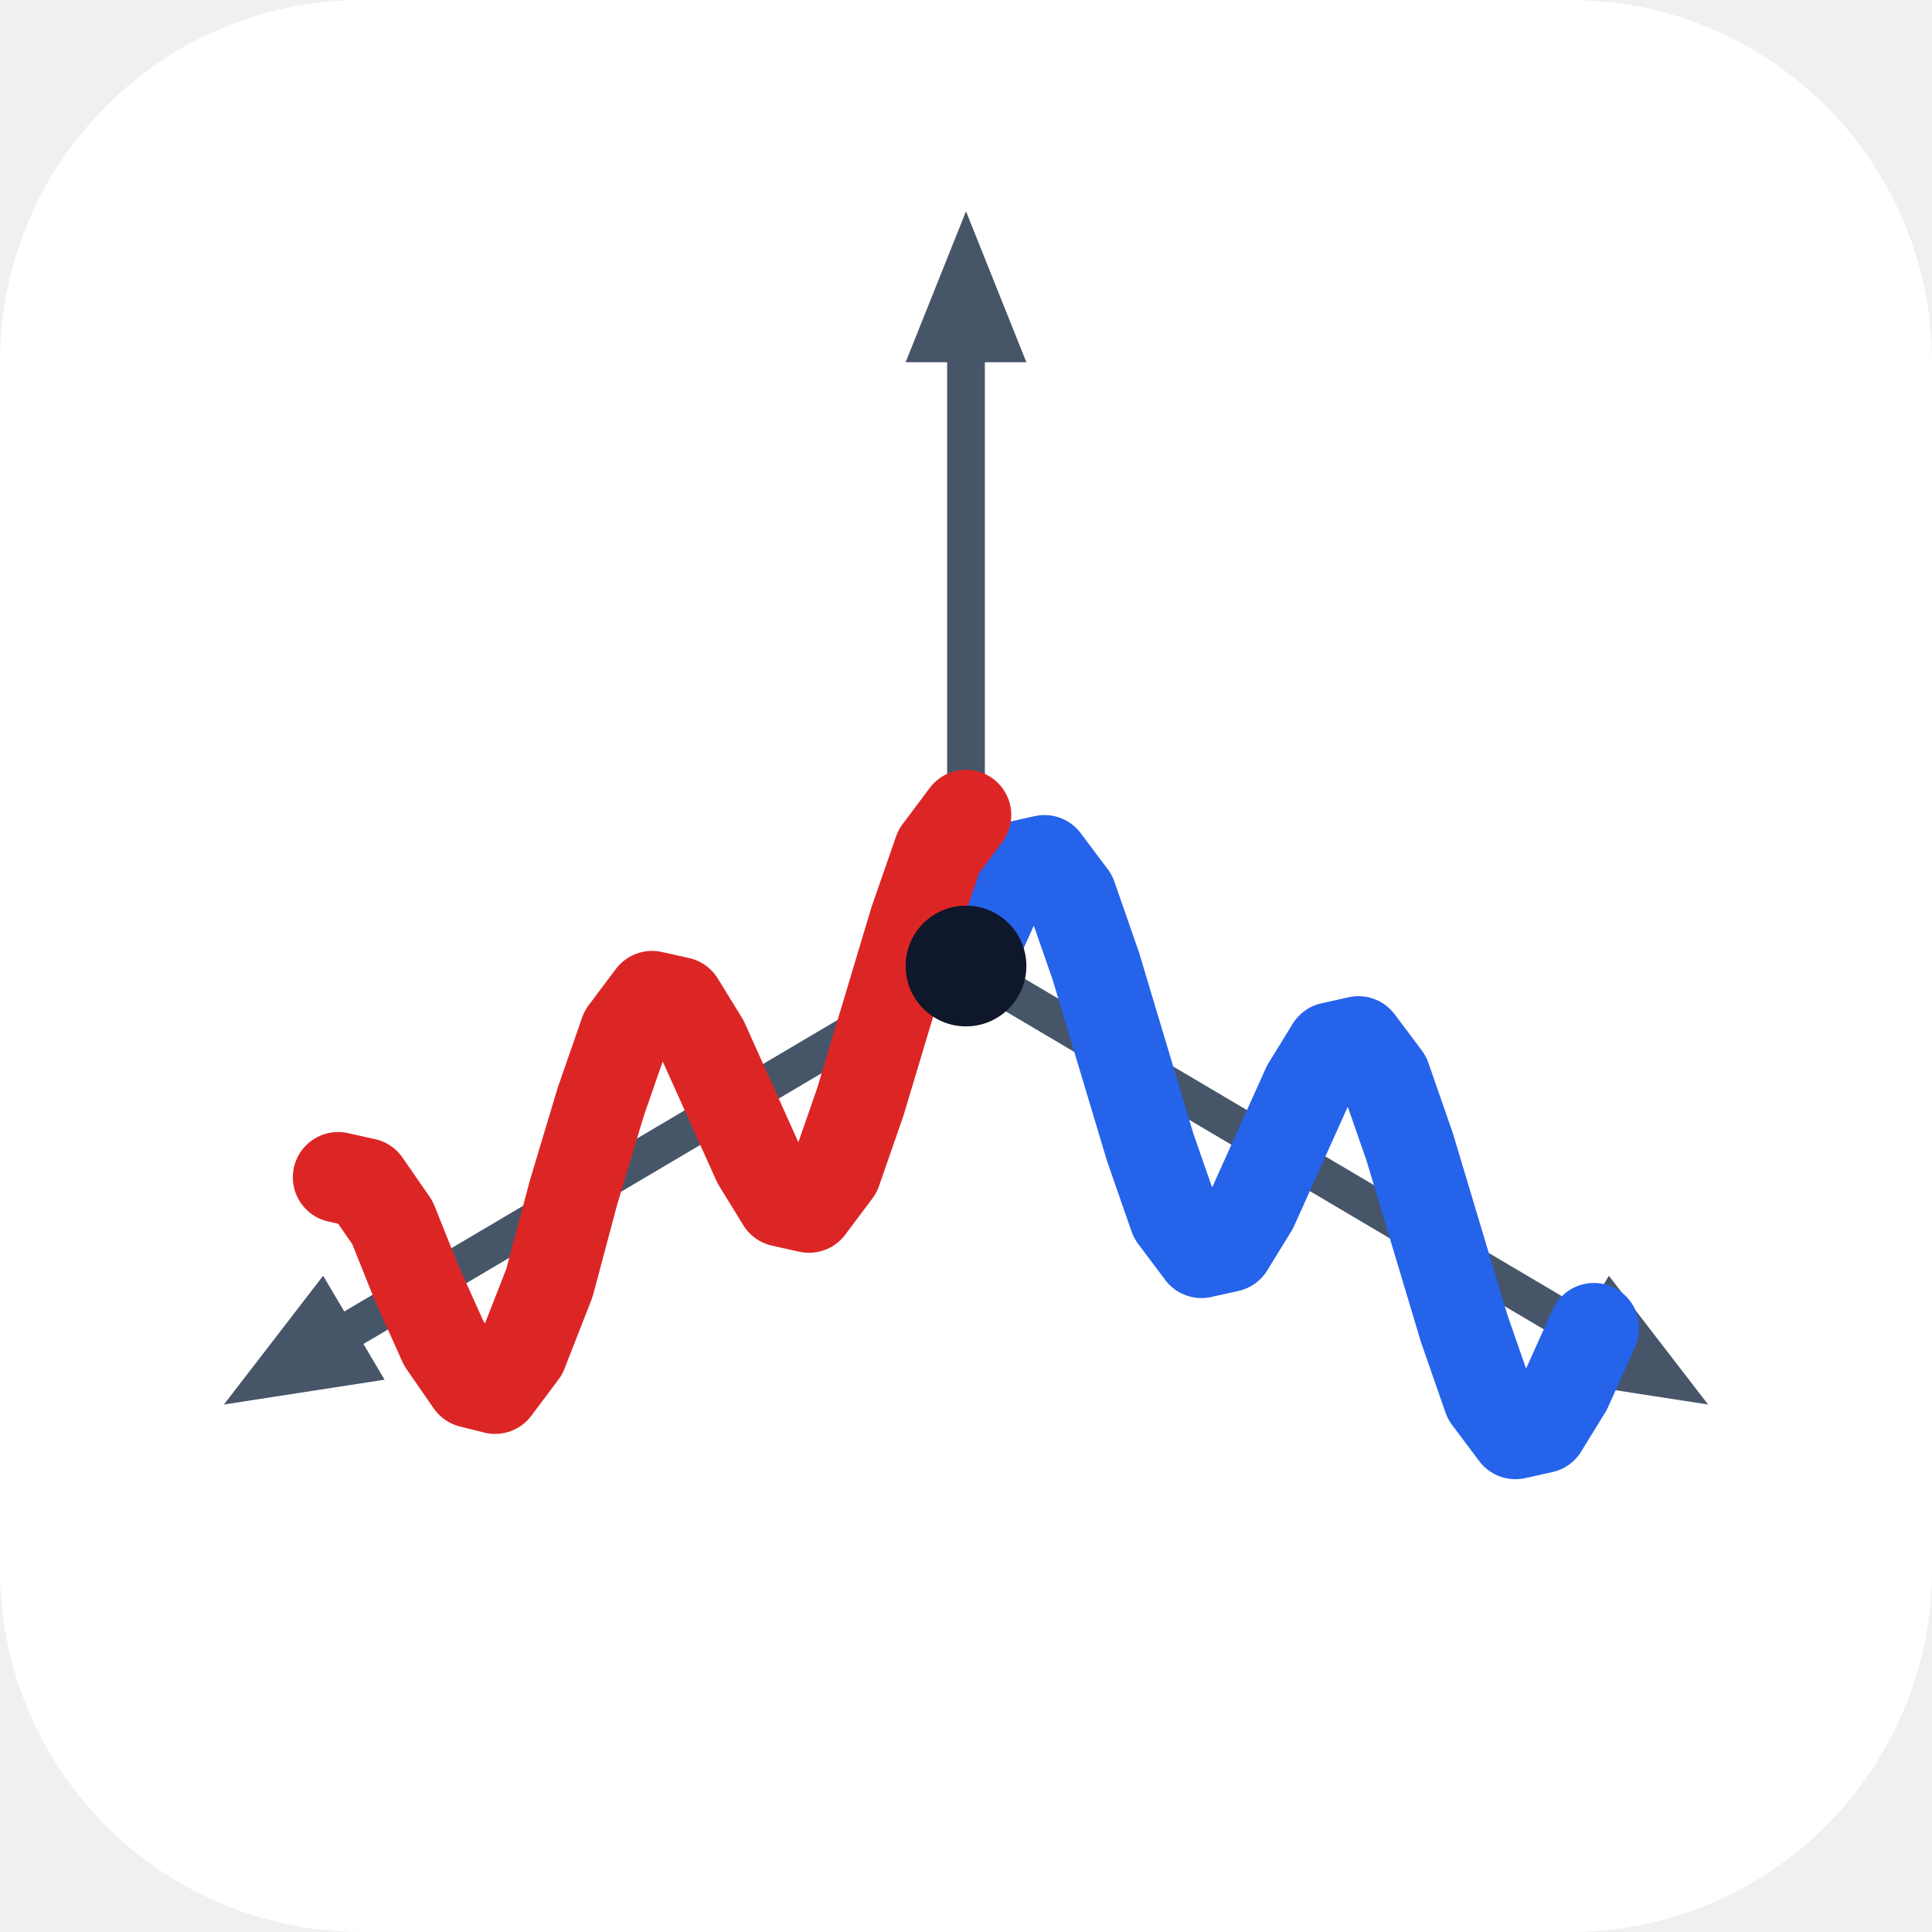
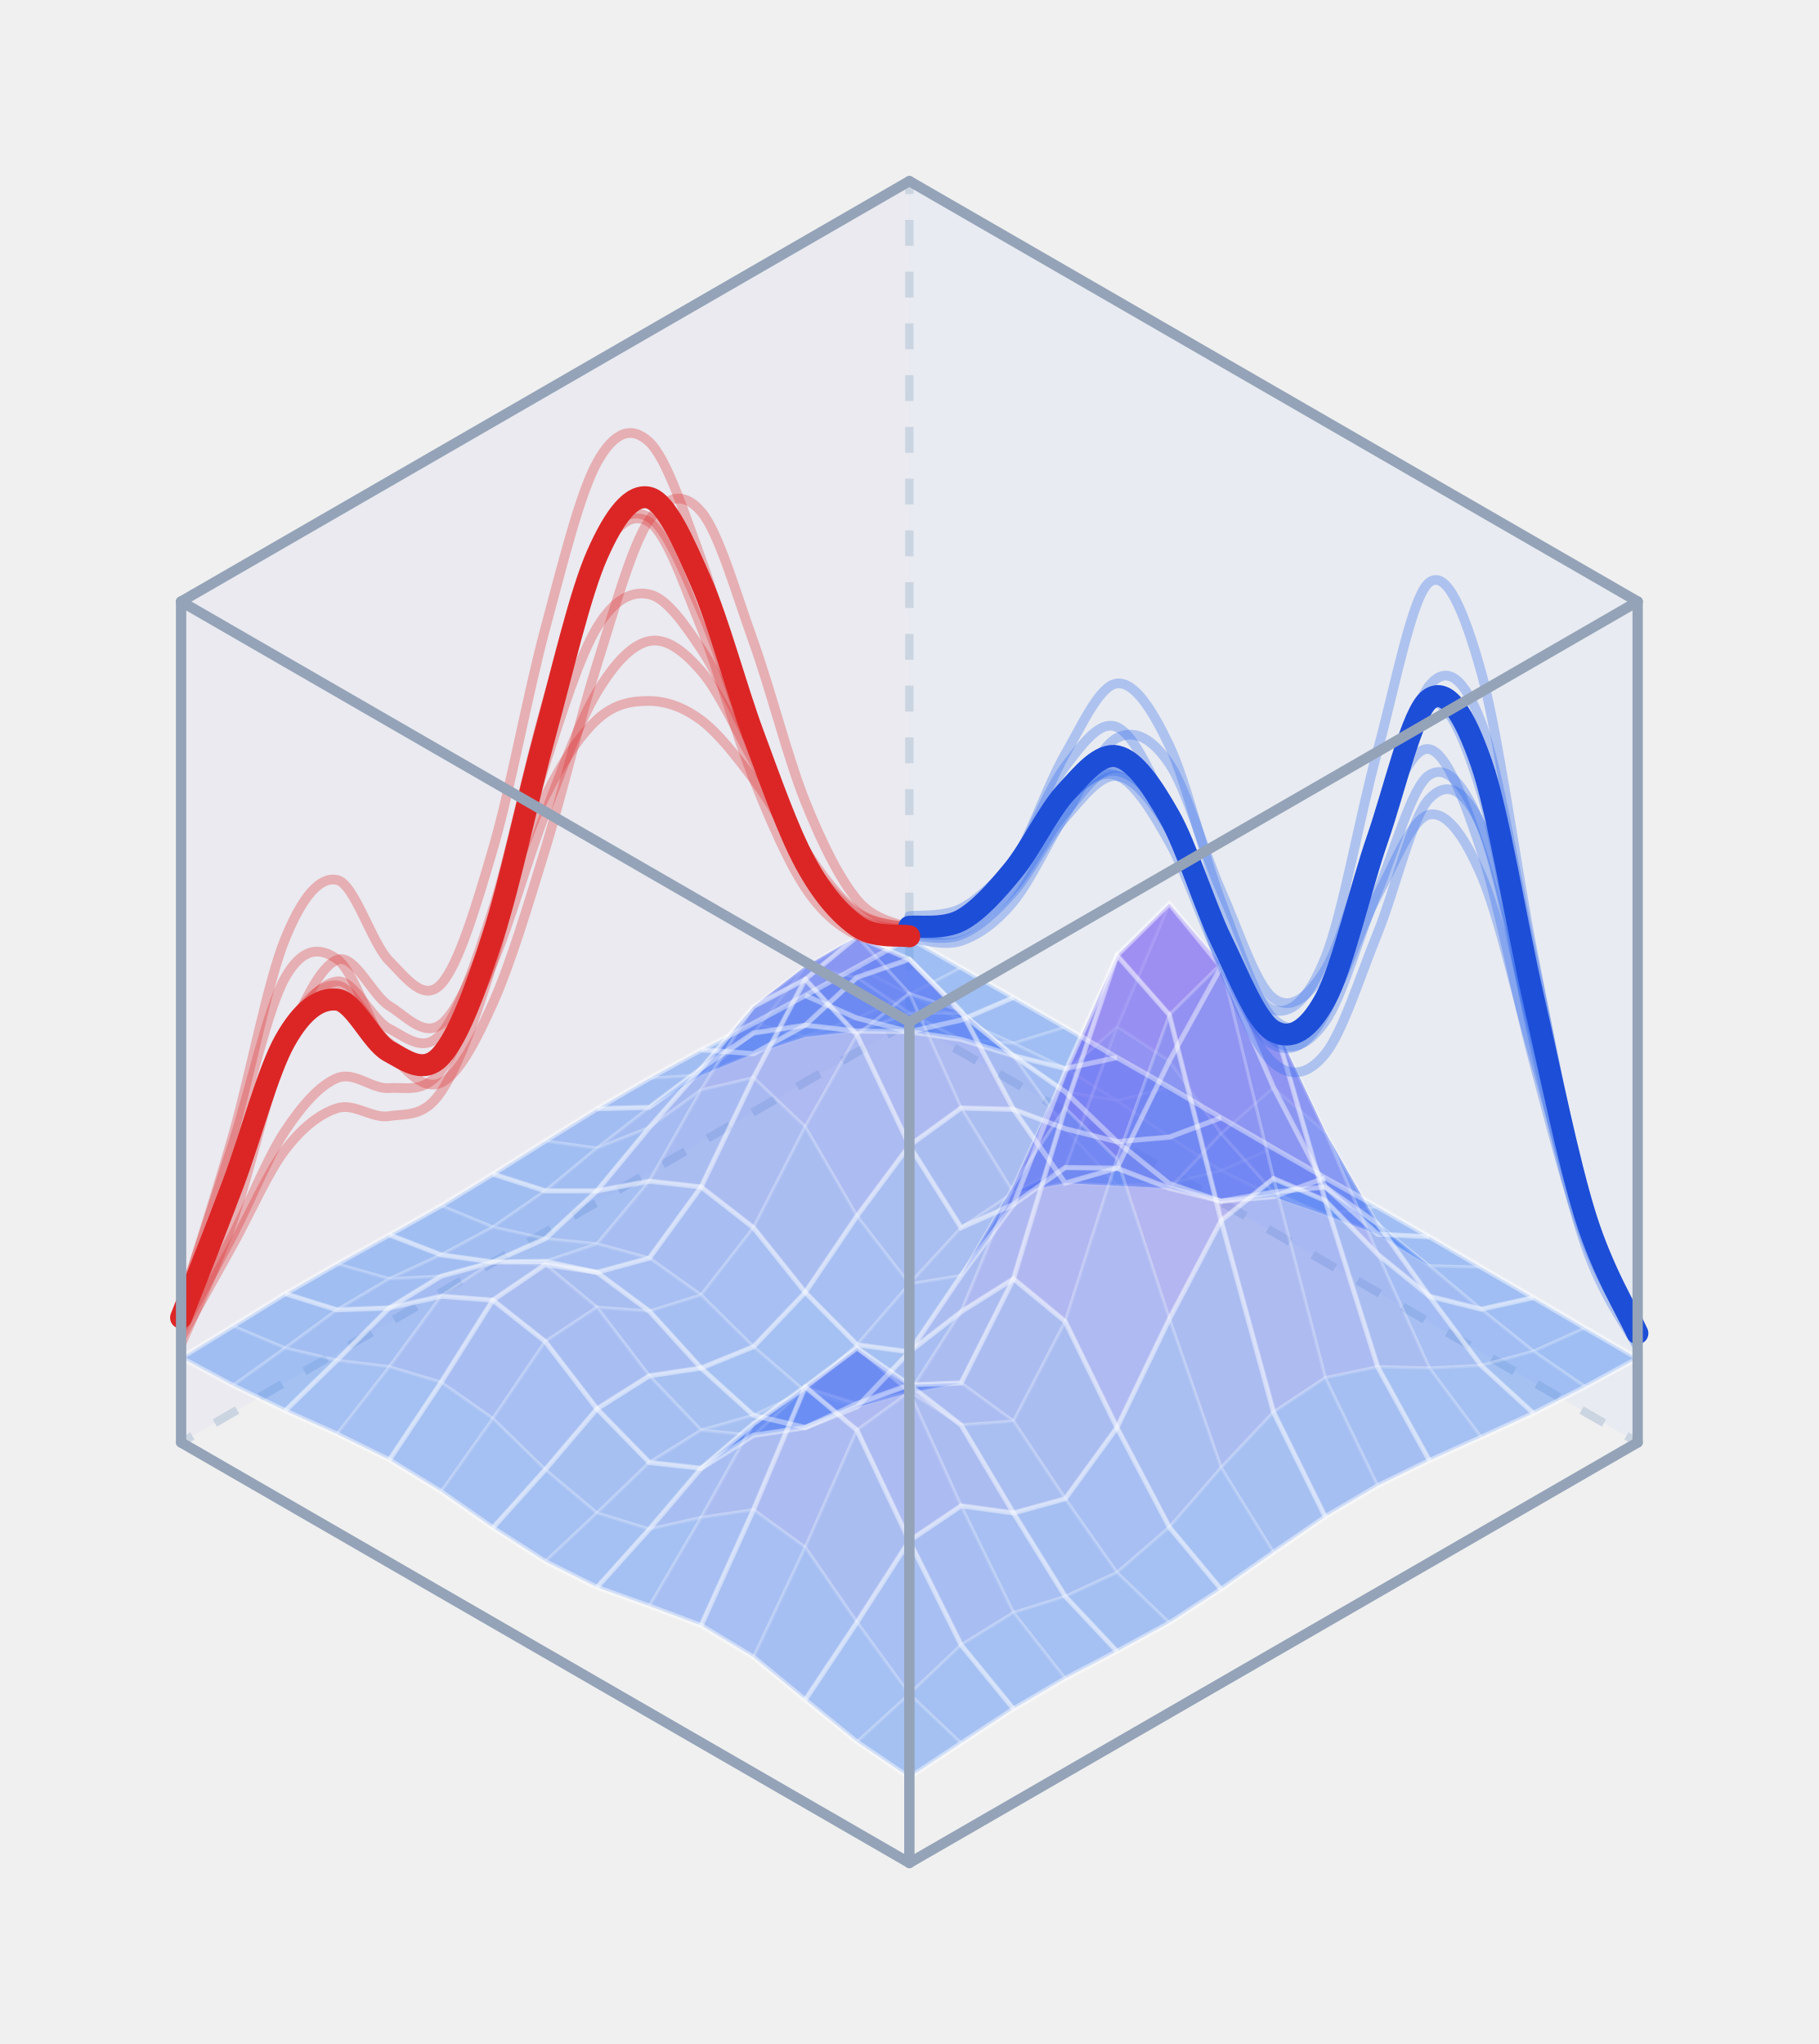
- <svg xmlns="http://www.w3.org/2000/svg" viewBox="0 0 64 64">
-   <defs>
-     <marker id="ah" markerWidth="5" markerHeight="4" refX="2" refY="2" orient="auto" markerUnits="userSpaceOnUse">
-       <path d="M0,0 L5,2 L0,4 z" fill="#475569" />
-     </marker>
-   </defs>
-   <rect width="64" height="64" rx="12" fill="#ffffff" />
-   <g stroke="#475569" stroke-width="1.25" stroke-linecap="butt" fill="none">
-     <line x1="32" y1="32" x2="10" y2="45" marker-end="url(#ah)" />
-     <line x1="32" y1="32" x2="54" y2="45" marker-end="url(#ah)" />
-     <line x1="32" y1="32" x2="32" y2="10" marker-end="url(#ah)" />
+ <svg xmlns="http://www.w3.org/2000/svg" viewBox="0 0 281.2 316.0">
+   <polygon points="140.6,158.0 28.0,223.0 28.0,93.0 140.6,28.0" fill="#6366f1" fill-opacity="0.045" />
+   <polygon points="140.6,158.0 253.2,223.0 253.2,93.0 140.6,28.0" fill="#3b82f6" fill-opacity="0.045" />
+   <line x1="140.6" y1="158.0" x2="253.2" y2="223.0" stroke="#cbd5e1" stroke-width="1.3" stroke-dasharray="4 4" />
+   <line x1="140.6" y1="158.0" x2="28.0" y2="223.0" stroke="#cbd5e1" stroke-width="1.3" stroke-dasharray="4 4" />
+   <line x1="140.6" y1="158.0" x2="140.6" y2="28.0" stroke="#cbd5e1" stroke-width="1.3" stroke-dasharray="4 4" />
+   <g stroke="#ffffff" stroke-opacity="0.16" stroke-width="0.5">
+     <polygon points="140.6,145.0 148.6,149.6 140.6,153.8 132.5,149.5" fill="#3b82f6" fill-opacity="0.42" />
+     <polygon points="132.5,149.5 140.6,153.8 132.5,157.4 124.5,153.9" fill="#3b82f6" fill-opacity="0.42" />
+     <polygon points="148.6,149.6 156.7,154.2 148.6,157.7 140.6,153.8" fill="#3b82f6" fill-opacity="0.42" />
+     <polygon points="124.5,153.9 132.5,157.4 124.5,160.3 116.5,158.2" fill="#3c81f6" fill-opacity="0.42" />
+     <polygon points="140.6,153.8 148.6,157.7 140.6,159.5 132.5,157.4" fill="#3c81f6" fill-opacity="0.42" />
+     <polygon points="156.7,154.2 164.7,158.8 156.7,161.3 148.6,157.7" fill="#3c81f6" fill-opacity="0.42" />
+     <polygon points="116.5,158.2 124.5,160.3 116.5,162.9 108.4,162.3" fill="#3d81f6" fill-opacity="0.42" />
+     <polygon points="132.5,157.4 140.6,159.5 132.5,159.4 124.5,160.3" fill="#3f80f6" fill-opacity="0.42" />
+     <polygon points="148.6,157.7 156.7,161.3 148.6,160.7 140.6,159.5" fill="#3e80f6" fill-opacity="0.42" />
+     <polygon points="164.7,158.8 172.7,163.5 164.7,165.2 156.7,161.3" fill="#3c81f6" fill-opacity="0.42" />
+     <polygon points="108.4,162.3 116.5,162.9 108.4,166.2 100.4,166.7" fill="#3e80f6" fill-opacity="0.42" />
+     <polygon points="124.5,160.3 132.5,159.4 124.5,158.5 116.5,162.9" fill="#417ef5" fill-opacity="0.42" />
+     <polygon points="140.6,159.5 148.6,160.7 140.6,156.6 132.5,159.4" fill="#427df5" fill-opacity="0.42" />
+     <polygon points="156.7,161.3 164.7,165.2 156.7,163.2 148.6,160.7" fill="#3f7ff5" fill-opacity="0.42" />
+     <polygon points="172.7,163.5 180.8,168.1 172.7,170.2 164.7,165.2" fill="#3c81f6" fill-opacity="0.42" />
+     <polygon points="100.4,166.7 108.4,166.2 100.4,171.2 92.3,171.4" fill="#3e80f6" fill-opacity="0.42" />
+     <polygon points="116.5,162.9 124.5,158.5 116.5,159.7 108.4,166.2" fill="#447cf5" fill-opacity="0.42" />
+     <polygon points="132.5,159.4 140.6,156.6 132.5,151.1 124.5,158.5" fill="#4879f4" fill-opacity="0.42" />
+     <polygon points="148.6,160.7 156.7,163.2 148.6,156.6 140.6,156.6" fill="#467bf5" fill-opacity="0.42" />
+     <polygon points="164.7,165.2 172.7,170.2 164.7,168.8 156.7,163.2" fill="#407ff5" fill-opacity="0.42" />
+     <polygon points="180.8,168.1 188.8,172.8 180.8,175.8 172.7,170.2" fill="#3c81f6" fill-opacity="0.42" />
+     <polygon points="92.3,171.4 100.4,171.2 92.3,177.5 84.3,176.4" fill="#3e80f6" fill-opacity="0.42" />
+     <polygon points="108.4,166.2 116.5,159.7 108.4,165.2 100.4,171.2" fill="#447bf5" fill-opacity="0.42" />
+     <polygon points="124.5,158.5 132.5,151.1 124.5,149.4 116.5,159.7" fill="#4d75f4" fill-opacity="0.42" />
+     <polygon points="140.6,156.6 148.6,156.6 140.6,148.3 132.5,151.1" fill="#4e75f4" fill-opacity="0.42" />
+     <polygon points="156.7,163.2 164.7,168.8 156.7,163.3 148.6,156.6" fill="#467af5" fill-opacity="0.42" />
+     <polygon points="172.7,170.2 180.8,175.8 172.7,176.5 164.7,168.8" fill="#3f7ff6" fill-opacity="0.42" />
+     <polygon points="188.8,172.8 196.9,177.5 188.8,181.0 180.8,175.8" fill="#3c82f6" fill-opacity="0.42" />
+     <polygon points="84.3,176.4 92.3,177.5 84.3,184.1 76.2,181.5" fill="#3d81f6" fill-opacity="0.42" />
+     <polygon points="100.4,171.2 108.4,165.2 100.4,174.3 92.3,177.5" fill="#437cf5" fill-opacity="0.42" />
+     <polygon points="116.5,159.7 124.5,149.4 116.5,155.6 108.4,165.2" fill="#4e74f4" fill-opacity="0.42" />
+     <polygon points="132.5,151.1 140.6,148.3 132.5,144.8 124.5,149.4" fill="#566ff3" fill-opacity="0.42" />
+     <polygon points="148.6,156.6 156.7,163.3 148.6,156.3 140.6,148.3" fill="#5074f3" fill-opacity="0.42" />
+     <polygon points="164.7,168.8 172.7,176.5 164.7,174.5 156.7,163.3" fill="#447cf5" fill-opacity="0.42" />
+     <polygon points="180.8,175.8 188.8,181.0 180.8,183.0 172.7,176.5" fill="#3d80f6" fill-opacity="0.42" />
+     <polygon points="196.9,177.5 204.9,182.1 196.9,185.0 188.8,181.0" fill="#3c82f6" fill-opacity="0.42" />
+     <polygon points="76.2,181.5 84.3,184.1 76.2,189.7 68.2,186.4" fill="#3c81f6" fill-opacity="0.42" />
+     <polygon points="92.3,177.5 100.4,174.3 92.3,184.1 84.3,184.1" fill="#407ef5" fill-opacity="0.42" />
+     <polygon points="108.4,165.2 116.5,155.6 108.4,168.5 100.4,174.3" fill="#4b76f4" fill-opacity="0.42" />
+     <polygon points="124.5,149.4 132.5,144.8 124.5,151.4 116.5,155.6" fill="#586ef2" fill-opacity="0.42" />
+     <polygon points="140.6,148.3 148.6,156.3 140.6,153.6 132.5,144.8" fill="#576ef2" fill-opacity="0.42" />
+     <polygon points="156.7,163.3 164.7,174.5 156.7,171.5 148.6,156.3" fill="#4b77f4" fill-opacity="0.42" />
+     <polygon points="172.7,176.5 180.8,183.0 172.7,183.3 164.7,174.5" fill="#417ef5" fill-opacity="0.42" />
+     <polygon points="188.8,181.0 196.9,185.0 188.8,185.7 180.8,183.0" fill="#3d80f6" fill-opacity="0.42" />
+     <polygon points="204.9,182.1 213.0,186.6 204.9,187.8 196.9,185.0" fill="#3c81f6" fill-opacity="0.42" />
+     <polygon points="68.2,186.4 76.2,189.7 68.2,194.0 60.2,190.9" fill="#3c81f6" fill-opacity="0.42" />
+     <polygon points="84.3,184.1 92.3,184.1 84.3,191.5 76.2,189.7" fill="#3e80f6" fill-opacity="0.42" />
+     <polygon points="100.4,174.3 108.4,168.5 100.4,182.6 92.3,184.1" fill="#467af5" fill-opacity="0.42" />
+     <polygon points="116.5,155.6 124.5,151.4 116.5,166.6 108.4,168.5" fill="#5371f3" fill-opacity="0.42" />
+     <polygon points="132.5,144.8 140.6,153.6 132.5,160.0 124.5,151.4" fill="#5a6cf2" fill-opacity="0.42" />
+     <polygon points="148.6,156.3 156.7,171.5 148.6,171.3 140.6,153.6" fill="#5172f3" fill-opacity="0.42" />
+     <polygon points="164.7,174.5 172.7,183.3 164.7,182.9 156.7,171.5" fill="#467bf5" fill-opacity="0.42" />
+     <polygon points="180.8,183.0 188.8,185.7 180.8,183.7 172.7,183.3" fill="#417ef5" fill-opacity="0.42" />
+     <polygon points="196.9,185.0 204.9,187.8 196.9,184.3 188.8,185.7" fill="#407ff5" fill-opacity="0.42" />
+     <polygon points="213.0,186.6 221.0,191.2 213.0,190.8 204.9,187.8" fill="#3d81f6" fill-opacity="0.42" />
+     <polygon points="60.2,190.9 68.2,194.0 60.2,197.7 52.1,195.4" fill="#3c81f6" fill-opacity="0.42" />
+     <polygon points="76.2,189.7 84.3,191.5 76.2,195.1 68.2,194.0" fill="#3e80f6" fill-opacity="0.42" />
+     <polygon points="92.3,184.1 100.4,182.6 92.3,192.3 84.3,191.5" fill="#427df5" fill-opacity="0.42" />
+     <polygon points="108.4,168.5 116.5,166.6 108.4,183.5 100.4,182.6" fill="#4b77f4" fill-opacity="0.42" />
+     <polygon points="124.5,151.4 132.5,160.0 124.5,174.2 116.5,166.6" fill="#5570f3" fill-opacity="0.42" />
+     <polygon points="140.6,153.6 148.6,171.3 140.6,177.1 132.5,160.0" fill="#5371f3" fill-opacity="0.42" />
+     <polygon points="156.7,171.5 164.7,182.9 156.7,184.4 148.6,171.3" fill="#4a78f4" fill-opacity="0.42" />
+     <polygon points="172.7,183.3 180.8,183.7 172.7,180.6 164.7,182.9" fill="#467bf5" fill-opacity="0.42" />
+     <polygon points="188.8,185.7 196.9,184.3 188.8,175.2 180.8,183.7" fill="#467af5" fill-opacity="0.42" />
+     <polygon points="204.9,187.8 213.0,190.8 204.9,183.5 196.9,184.3" fill="#427df5" fill-opacity="0.42" />
+     <polygon points="221.0,191.2 229.0,195.9 221.0,195.7 213.0,190.8" fill="#3d81f6" fill-opacity="0.42" />
+     <polygon points="52.1,195.4 60.2,197.7 52.1,202.5 44.1,200.0" fill="#3c81f6" fill-opacity="0.42" />
+     <polygon points="68.2,194.0 76.2,195.1 68.2,197.3 60.2,197.7" fill="#3f7ff6" fill-opacity="0.42" />
+     <polygon points="84.3,191.5 92.3,192.3 84.3,195.0 76.2,195.1" fill="#417ef5" fill-opacity="0.42" />
+     <polygon points="100.4,182.6 108.4,183.5 100.4,194.5 92.3,192.3" fill="#457bf5" fill-opacity="0.42" />
+     <polygon points="116.5,166.6 124.5,174.2 116.5,189.8 108.4,183.5" fill="#4d76f4" fill-opacity="0.42" />
+     <polygon points="132.5,160.0 140.6,177.1 132.5,188.0 124.5,174.2" fill="#4f74f3" fill-opacity="0.42" />
+     <polygon points="148.6,171.3 156.7,184.4 148.6,189.8 140.6,177.1" fill="#4b77f4" fill-opacity="0.42" />
+     <polygon points="164.7,182.9 172.7,180.6 164.7,180.5 156.7,184.4" fill="#4a78f4" fill-opacity="0.42" />
+     <polygon points="180.8,183.7 188.8,175.2 180.8,164.0 172.7,180.6" fill="#4f74f4" fill-opacity="0.42" />
+     <polygon points="196.9,184.3 204.9,183.5 196.9,168.1 188.8,175.2" fill="#4d75f4" fill-opacity="0.42" />
+     <polygon points="213.0,190.8 221.0,195.7 213.0,189.2 204.9,183.5" fill="#447cf5" fill-opacity="0.42" />
+     <polygon points="229.0,195.9 237.1,200.6 229.0,202.4 221.0,195.7" fill="#3d81f6" fill-opacity="0.42" />
+     <polygon points="44.1,200.0 52.1,202.5 44.1,208.4 36.0,205.0" fill="#3c81f6" fill-opacity="0.42" />
+     <polygon points="60.2,197.7 68.2,197.3 60.2,202.2 52.1,202.5" fill="#3f7ff5" fill-opacity="0.42" />
+     <polygon points="76.2,195.1 84.3,195.0 76.2,195.1 68.2,197.3" fill="#437df5" fill-opacity="0.42" />
+     <polygon points="92.3,192.3 100.4,194.5 92.3,196.7 84.3,195.0" fill="#437cf5" fill-opacity="0.42" />
+     <polygon points="108.4,183.5 116.5,189.8 108.4,200.2 100.4,194.5" fill="#467bf5" fill-opacity="0.42" />
+     <polygon points="124.5,174.2 132.5,188.0 124.5,199.8 116.5,189.8" fill="#4978f4" fill-opacity="0.42" />
+     <polygon points="140.6,177.1 148.6,189.8 140.6,198.5 132.5,188.0" fill="#4879f4" fill-opacity="0.42" />
+     <polygon points="156.7,184.4 164.7,180.5 156.7,186.2 148.6,189.8" fill="#4b77f4" fill-opacity="0.42" />
+     <polygon points="172.7,180.6 180.8,164.0 172.7,158.7 164.7,180.5" fill="#566ff3" fill-opacity="0.42" />
+     <polygon points="188.8,175.2 196.9,168.1 188.8,149.5 180.8,164.0" fill="#5b6bf2" fill-opacity="0.42" />
+     <polygon points="204.9,183.5 213.0,189.2 204.9,175.0 196.9,168.1" fill="#5073f3" fill-opacity="0.42" />
+     <polygon points="221.0,195.7 229.0,202.4 221.0,200.4 213.0,189.2" fill="#427df5" fill-opacity="0.42" />
+     <polygon points="237.1,200.6 245.1,205.3 237.1,208.9 229.0,202.4" fill="#3c81f6" fill-opacity="0.42" />
+     <polygon points="36.0,205.0 44.1,208.4 36.0,214.2 28.0,209.9" fill="#3c82f6" fill-opacity="0.42" />
+     <polygon points="52.1,202.5 60.2,202.2 52.1,210.3 44.1,208.4" fill="#3e80f6" fill-opacity="0.42" />
+     <polygon points="68.2,197.3 76.2,195.1 68.2,200.4 60.2,202.2" fill="#447cf5" fill-opacity="0.42" />
+     <polygon points="84.3,195.0 92.3,196.7 84.3,195.5 76.2,195.1" fill="#467af5" fill-opacity="0.42" />
+     <polygon points="100.4,194.5 108.4,200.2 100.4,202.7 92.3,196.7" fill="#447cf5" fill-opacity="0.42" />
+     <polygon points="116.5,189.8 124.5,199.8 116.5,208.2 108.4,200.2" fill="#437cf5" fill-opacity="0.42" />
+     <polygon points="132.5,188.0 140.6,198.5 132.5,207.9 124.5,199.8" fill="#447cf5" fill-opacity="0.42" />
+     <polygon points="148.6,189.8 156.7,186.2 148.6,197.2 140.6,198.5" fill="#4879f4" fill-opacity="0.42" />
+     <polygon points="164.7,180.5 172.7,158.7 164.7,165.7 156.7,186.2" fill="#586df2" fill-opacity="0.42" />
+     <polygon points="180.8,164.0 188.8,149.5 180.8,139.7 172.7,158.7" fill="#6c64f2" fill-opacity="0.42" />
+     <polygon points="196.9,168.1 204.9,175.0 196.9,158.0 188.8,149.5" fill="#6068f1" fill-opacity="0.42" />
+     <polygon points="213.0,189.2 221.0,200.4 213.0,193.9 204.9,175.0" fill="#4b77f4" fill-opacity="0.42" />
+     <polygon points="229.0,202.4 237.1,208.9 229.0,211.1 221.0,200.4" fill="#3e80f6" fill-opacity="0.42" />
+     <polygon points="245.1,205.3 253.2,210.0 245.1,214.4 237.1,208.9" fill="#3b82f6" fill-opacity="0.42" />
+     <polygon points="44.1,208.4 52.1,210.3 44.1,218.1 36.0,214.2" fill="#3d81f6" fill-opacity="0.42" />
+     <polygon points="60.2,202.2 68.2,200.4 60.2,211.3 52.1,210.3" fill="#427df5" fill-opacity="0.42" />
+     <polygon points="76.2,195.1 84.3,195.5 76.2,201.0 68.2,200.4" fill="#4879f4" fill-opacity="0.42" />
+     <polygon points="92.3,196.7 100.4,202.7 92.3,202.1 84.3,195.5" fill="#477af4" fill-opacity="0.42" />
+     <polygon points="108.4,200.2 116.5,208.2 108.4,211.5 100.4,202.7" fill="#427df5" fill-opacity="0.42" />
+     <polygon points="124.5,199.8 132.5,207.9 124.5,215.1 116.5,208.2" fill="#407ef5" fill-opacity="0.42" />
+     <polygon points="140.6,198.5 148.6,197.2 140.6,209.0 132.5,207.9" fill="#447cf5" fill-opacity="0.42" />
+     <polygon points="156.7,186.2 164.7,165.7 156.7,183.3 148.6,197.2" fill="#5471f3" fill-opacity="0.42" />
+     <polygon points="172.7,158.7 180.8,139.7 172.7,147.7 164.7,165.7" fill="#7262f2" fill-opacity="0.42" />
+     <polygon points="188.8,149.5 196.9,158.0 188.8,149.0 180.8,139.7" fill="#7761f3" fill-opacity="0.42" />
+     <polygon points="204.9,175.0 213.0,193.9 204.9,185.6 196.9,158.0" fill="#586ef2" fill-opacity="0.42" />
+     <polygon points="221.0,200.4 229.0,211.1 221.0,211.5 213.0,193.9" fill="#437cf5" fill-opacity="0.42" />
+     <polygon points="237.1,208.9 245.1,214.4 237.1,218.5 229.0,211.1" fill="#3c81f6" fill-opacity="0.42" />
+     <polygon points="52.1,210.3 60.2,211.3 52.1,221.7 44.1,218.1" fill="#3e80f6" fill-opacity="0.42" />
+     <polygon points="68.2,200.4 76.2,201.0 68.2,213.7 60.2,211.3" fill="#457bf5" fill-opacity="0.42" />
+     <polygon points="84.3,195.5 92.3,202.1 84.3,207.4 76.2,201.0" fill="#4978f4" fill-opacity="0.42" />
+     <polygon points="100.4,202.7 108.4,211.5 100.4,212.7 92.3,202.1" fill="#457bf5" fill-opacity="0.42" />
+     <polygon points="116.5,208.2 124.5,215.1 116.5,218.8 108.4,211.5" fill="#407ff5" fill-opacity="0.42" />
+     <polygon points="132.5,207.9 140.6,209.0 132.5,217.5 124.5,215.1" fill="#407ef5" fill-opacity="0.42" />
+     <polygon points="148.6,197.2 156.7,183.3 148.6,202.8 140.6,209.0" fill="#4c76f4" fill-opacity="0.42" />
+     <polygon points="164.7,165.7 172.7,147.7 164.7,171.3 156.7,183.3" fill="#6565f1" fill-opacity="0.42" />
+     <polygon points="180.8,139.7 188.8,149.0 180.8,156.9 172.7,147.7" fill="#7f5ff3" fill-opacity="0.42" />
+     <polygon points="196.9,158.0 204.9,185.6 196.9,182.2 188.8,149.0" fill="#6366f1" fill-opacity="0.42" />
+     <polygon points="213.0,193.9 221.0,211.5 213.0,211.3 204.9,185.6" fill="#4a78f4" fill-opacity="0.42" />
+     <polygon points="229.0,211.1 237.1,218.5 229.0,222.2 221.0,211.5" fill="#3e80f6" fill-opacity="0.42" />
+     <polygon points="60.2,211.3 68.2,213.7 60.2,225.7 52.1,221.7" fill="#407ff5" fill-opacity="0.42" />
+     <polygon points="76.2,201.0 84.3,207.4 76.2,219.3 68.2,213.7" fill="#467af5" fill-opacity="0.42" />
+     <polygon points="92.3,202.1 100.4,212.7 92.3,217.8 84.3,207.4" fill="#467af5" fill-opacity="0.42" />
+     <polygon points="108.4,211.5 116.5,218.8 108.4,221.1 100.4,212.7" fill="#417ef5" fill-opacity="0.42" />
+     <polygon points="124.5,215.1 132.5,217.5 124.5,220.7 116.5,218.8" fill="#407ff5" fill-opacity="0.42" />
+     <polygon points="140.6,209.0 148.6,202.8 140.6,215.3 132.5,217.5" fill="#457bf5" fill-opacity="0.42" />
+     <polygon points="156.7,183.3 164.7,171.3 156.7,197.7 148.6,202.8" fill="#576ff3" fill-opacity="0.42" />
+     <polygon points="172.7,147.7 180.8,156.9 172.7,179.2 164.7,171.3" fill="#7063f2" fill-opacity="0.42" />
+     <polygon points="188.8,149.0 196.9,182.2 188.8,188.7 180.8,156.9" fill="#6865f1" fill-opacity="0.42" />
+     <polygon points="204.9,185.6 213.0,211.3 204.9,213.0 196.9,182.2" fill="#4f74f3" fill-opacity="0.42" />
+     <polygon points="221.0,211.5 229.0,222.2 221.0,225.8 213.0,211.3" fill="#407ff5" fill-opacity="0.42" />
+     <polygon points="68.2,213.7 76.2,219.3 68.2,230.6 60.2,225.7" fill="#407ff5" fill-opacity="0.42" />
+     <polygon points="84.3,207.4 92.3,217.8 84.3,227.2 76.2,219.3" fill="#437cf5" fill-opacity="0.42" />
+     <polygon points="100.4,212.7 108.4,221.1 100.4,226.1 92.3,217.8" fill="#427df5" fill-opacity="0.42" />
+     <polygon points="116.5,218.8 124.5,220.7 116.5,221.9 108.4,221.1" fill="#417ef5" fill-opacity="0.42" />
+     <polygon points="132.5,217.5 140.6,215.3 132.5,217.0 124.5,220.7" fill="#447cf5" fill-opacity="0.42" />
+     <polygon points="148.6,202.8 156.7,197.7 148.6,213.8 140.6,215.3" fill="#4c76f4" fill-opacity="0.42" />
+     <polygon points="164.7,171.3 172.7,179.2 164.7,204.3 156.7,197.7" fill="#5b6cf2" fill-opacity="0.42" />
+     <polygon points="180.8,156.9 188.8,188.7 180.8,203.9 172.7,179.2" fill="#6068f1" fill-opacity="0.42" />
+     <polygon points="196.9,182.2 204.9,213.0 196.9,218.3 188.8,188.7" fill="#5173f3" fill-opacity="0.42" />
+     <polygon points="213.0,211.3 221.0,225.8 213.0,229.7 204.9,213.0" fill="#427df5" fill-opacity="0.42" />
+     <polygon points="76.2,219.3 84.3,227.2 76.2,236.2 68.2,230.6" fill="#3f7ff6" fill-opacity="0.42" />
+     <polygon points="92.3,217.8 100.4,226.1 92.3,233.9 84.3,227.2" fill="#417ef5" fill-opacity="0.42" />
+     <polygon points="108.4,221.1 116.5,221.9 108.4,227.0 100.4,226.1" fill="#427df5" fill-opacity="0.42" />
+     <polygon points="124.5,220.7 132.5,217.0 124.5,214.5 116.5,221.9" fill="#477af5" fill-opacity="0.42" />
+     <polygon points="140.6,215.3 148.6,213.8 140.6,214.1 132.5,217.0" fill="#4978f4" fill-opacity="0.42" />
+     <polygon points="156.7,197.7 164.7,204.3 156.7,219.7 148.6,213.8" fill="#4e75f4" fill-opacity="0.42" />
+     <polygon points="172.7,179.2 180.8,203.9 172.7,220.7 164.7,204.3" fill="#5471f3" fill-opacity="0.42" />
+     <polygon points="188.8,188.7 196.9,218.3 188.8,226.9 180.8,203.9" fill="#4e75f4" fill-opacity="0.42" />
+     <polygon points="204.9,213.0 213.0,229.7 204.9,234.5 196.9,218.3" fill="#427df5" fill-opacity="0.42" />
+     <polygon points="84.3,227.2 92.3,233.9 84.3,241.4 76.2,236.2" fill="#3e80f6" fill-opacity="0.42" />
+     <polygon points="100.4,226.1 108.4,227.0 100.4,236.4 92.3,233.9" fill="#417ef5" fill-opacity="0.42" />
+     <polygon points="116.5,221.9 124.5,214.5 116.5,220.1 108.4,227.0" fill="#4879f4" fill-opacity="0.42" />
+     <polygon points="132.5,217.0 140.6,214.1 132.5,208.4 124.5,214.5" fill="#4e75f4" fill-opacity="0.42" />
+     <polygon points="148.6,213.8 156.7,219.7 148.6,220.3 140.6,214.1" fill="#4b76f4" fill-opacity="0.42" />
+     <polygon points="164.7,204.3 172.7,220.7 164.7,231.7 156.7,219.7" fill="#4a78f4" fill-opacity="0.42" />
+     <polygon points="180.8,203.9 188.8,226.9 180.8,236.1 172.7,220.7" fill="#4879f4" fill-opacity="0.42" />
+     <polygon points="196.9,218.3 204.9,234.5 196.9,240.0 188.8,226.9" fill="#417ef5" fill-opacity="0.42" />
+     <polygon points="92.3,233.9 100.4,236.4 92.3,245.4 84.3,241.4" fill="#3e80f6" fill-opacity="0.42" />
+     <polygon points="108.4,227.0 116.5,220.1 108.4,234.6 100.4,236.4" fill="#457bf5" fill-opacity="0.42" />
+     <polygon points="124.5,214.5 132.5,208.4 124.5,214.4 116.5,220.1" fill="#5172f3" fill-opacity="0.42" />
+     <polygon points="140.6,214.1 148.6,220.3 140.6,215.2 132.5,208.4" fill="#5173f3" fill-opacity="0.42" />
+     <polygon points="156.7,219.7 164.7,231.7 156.7,233.9 148.6,220.3" fill="#4879f4" fill-opacity="0.42" />
+     <polygon points="172.7,220.7 180.8,236.1 172.7,243.1 164.7,231.7" fill="#437df5" fill-opacity="0.42" />
+     <polygon points="188.8,226.9 196.9,240.0 188.8,245.7 180.8,236.1" fill="#3f7ff5" fill-opacity="0.42" />
+     <polygon points="100.4,236.4 108.4,234.6 100.4,248.3 92.3,245.4" fill="#407ff5" fill-opacity="0.42" />
+     <polygon points="116.5,220.1 124.5,214.4 116.5,233.4 108.4,234.6" fill="#4c76f4" fill-opacity="0.42" />
+     <polygon points="132.5,208.4 140.6,215.2 132.5,221.1 124.5,214.4" fill="#5570f3" fill-opacity="0.42" />
+     <polygon points="148.6,220.3 156.7,233.9 148.6,232.8 140.6,215.2" fill="#4c76f4" fill-opacity="0.42" />
+     <polygon points="164.7,231.7 172.7,243.1 164.7,246.8 156.7,233.9" fill="#427df5" fill-opacity="0.42" />
+     <polygon points="180.8,236.1 188.8,245.7 180.8,250.9 172.7,243.1" fill="#3e80f6" fill-opacity="0.42" />
+     <polygon points="108.4,234.6 116.5,233.4 108.4,251.3 100.4,248.3" fill="#437df5" fill-opacity="0.42" />
+     <polygon points="124.5,214.4 132.5,221.1 124.5,239.2 116.5,233.4" fill="#4f74f4" fill-opacity="0.42" />
+     <polygon points="140.6,215.2 148.6,232.8 140.6,238.2 132.5,221.1" fill="#4f74f4" fill-opacity="0.42" />
+     <polygon points="156.7,233.9 164.7,246.8 156.7,249.3 148.6,232.8" fill="#447cf5" fill-opacity="0.42" />
+     <polygon points="172.7,243.1 180.8,250.9 172.7,255.3 164.7,246.8" fill="#3d80f6" fill-opacity="0.42" />
+     <polygon points="116.5,233.4 124.5,239.2 116.5,256.2 108.4,251.3" fill="#447cf5" fill-opacity="0.42" />
+     <polygon points="132.5,221.1 140.6,238.2 132.5,250.8 124.5,239.2" fill="#4a77f4" fill-opacity="0.42" />
+     <polygon points="148.6,232.8 156.7,249.3 148.6,254.3 140.6,238.2" fill="#457bf5" fill-opacity="0.42" />
+     <polygon points="164.7,246.8 172.7,255.3 164.7,259.5 156.7,249.3" fill="#3e80f6" fill-opacity="0.42" />
+     <polygon points="124.5,239.2 132.5,250.8 124.5,262.8 116.5,256.2" fill="#427df5" fill-opacity="0.42" />
+     <polygon points="140.6,238.2 148.6,254.3 140.6,261.9 132.5,250.8" fill="#437df5" fill-opacity="0.42" />
+     <polygon points="156.7,249.3 164.7,259.5 156.7,264.2 148.6,254.3" fill="#3e80f6" fill-opacity="0.42" />
+     <polygon points="132.5,250.8 140.6,261.9 132.5,269.3 124.5,262.8" fill="#3f80f6" fill-opacity="0.42" />
+     <polygon points="148.6,254.3 156.7,264.2 148.6,269.5 140.6,261.9" fill="#3e80f6" fill-opacity="0.42" />
+     <polygon points="140.6,261.9 148.6,269.5 140.6,274.8 132.5,269.3" fill="#3c81f6" fill-opacity="0.42" />
  </g>
-   <polyline stroke="#2563eb" stroke-width="3" stroke-linecap="round" stroke-linejoin="round" fill="none" points="32,32 32.9,30 33.7,28.7 34.6,28.5 35.5,29.7 36.3,32 37.2,35 38.1,38 38.9,40.3 39.8,41.5 40.7,41.3 41.5,40 42.4,38 43.3,36 44.1,34.7 45,34.5 45.9,35.7 46.7,38 47.6,41 48.5,44 49.3,46.3 50.2,47.5 51.1,47.3 51.9,46 52.8,44" />
-   <polyline stroke="#dc2626" stroke-width="3" stroke-linecap="round" stroke-linejoin="round" fill="none" points="32,27 31.1,28.2 30.3,30.5 29.4,33.5 28.5,36.5 27.7,38.8 26.8,40 25.9,39.8 25.1,38.5 24.2,36.5 23.3,34.5 22.5,33.2 21.6,33 20.7,34.2 19.9,36.5 19,39.5 18.2,42.5 17.3,44.8 16.4,46 15.6,45.8 14.7,44.5 13.8,42.5 13,40.5 12.1,39.2 11.2,39" />
-   <circle cx="32" cy="32" r="2" fill="#0f172a" />
+   <g fill="none" stroke="#ffffff" stroke-opacity="0.4" stroke-width="0.8">
+     <polyline points="140.6,145.0 132.5,149.5 124.5,153.9 116.5,158.2 108.4,162.3 100.4,166.7 92.3,171.4 84.3,176.4 76.2,181.5 68.2,186.4 60.2,190.9 52.1,195.4 44.1,200.0 36.0,205.0 28.0,209.9" />
+     <polyline points="156.7,154.2 148.6,157.7 140.6,159.5 132.5,159.4 124.5,158.5 116.5,159.7 108.4,165.2 100.4,174.3 92.3,184.1 84.3,191.5 76.2,195.1 68.2,197.3 60.2,202.2 52.1,210.3 44.1,218.1" />
+     <polyline points="172.7,163.5 164.7,165.2 156.7,163.2 148.6,156.6 140.6,148.3 132.5,144.8 124.5,151.4 116.5,166.6 108.4,183.5 100.4,194.5 92.3,196.7 84.3,195.5 76.2,201.0 68.2,213.7 60.2,225.7" />
+     <polyline points="188.8,172.8 180.8,175.8 172.7,176.5 164.7,174.5 156.7,171.5 148.6,171.3 140.6,177.1 132.5,188.0 124.5,199.8 116.5,208.2 108.4,211.5 100.4,212.7 92.3,217.8 84.3,227.2 76.2,236.2" />
+     <polyline points="204.9,182.1 196.9,185.0 188.8,185.7 180.8,183.7 172.7,180.6 164.7,180.5 156.7,186.2 148.6,197.2 140.6,209.0 132.5,217.5 124.5,220.7 116.5,221.9 108.4,227.0 100.4,236.4 92.3,245.4" />
+     <polyline points="221.0,191.2 213.0,190.8 204.9,183.5 196.9,168.1 188.8,149.5 180.8,139.7 172.7,147.7 164.7,171.3 156.7,197.7 148.6,213.8 140.6,214.1 132.5,208.4 124.5,214.4 116.5,233.4 108.4,251.3" />
+     <polyline points="237.1,200.6 229.0,202.4 221.0,200.4 213.0,193.9 204.9,185.6 196.9,182.2 188.8,188.7 180.8,203.9 172.7,220.7 164.7,231.7 156.7,233.9 148.6,232.8 140.6,238.2 132.5,250.8 124.5,262.8" />
+     <polyline points="253.2,210.0 245.1,214.4 237.1,218.5 229.0,222.2 221.0,225.8 213.0,229.7 204.9,234.5 196.9,240.0 188.8,245.7 180.8,250.9 172.7,255.3 164.7,259.5 156.7,264.2 148.6,269.5 140.6,274.8" />
+     <polyline points="140.6,145.0 148.6,149.6 156.7,154.2 164.7,158.8 172.7,163.5 180.8,168.1 188.8,172.8 196.9,177.5 204.9,182.1 213.0,186.6 221.0,191.2 229.0,195.9 237.1,200.6 245.1,205.3 253.2,210.0" />
+     <polyline points="124.5,153.9 132.5,157.4 140.6,159.5 148.6,160.7 156.7,163.2 164.7,168.8 172.7,176.5 180.8,183.0 188.8,185.7 196.9,184.3 204.9,183.5 213.0,189.2 221.0,200.4 229.0,211.1 237.1,218.5" />
+     <polyline points="108.4,162.3 116.5,162.9 124.5,158.5 132.5,151.1 140.6,148.3 148.6,156.3 156.7,171.5 164.7,182.9 172.7,180.6 180.8,164.0 188.8,149.5 196.9,158.0 204.9,185.6 213.0,211.3 221.0,225.8" />
+     <polyline points="92.3,171.4 100.4,171.2 108.4,165.2 116.5,155.6 124.5,151.4 132.5,160.0 140.6,177.1 148.6,189.8 156.7,186.2 164.7,165.7 172.7,147.7 180.8,156.9 188.8,188.7 196.9,218.3 204.9,234.5" />
+     <polyline points="76.2,181.5 84.3,184.1 92.3,184.1 100.4,182.6 108.4,183.5 116.5,189.8 124.5,199.8 132.5,207.9 140.6,209.0 148.6,202.8 156.7,197.7 164.7,204.3 172.7,220.7 180.8,236.1 188.8,245.7" />
+     <polyline points="60.2,190.9 68.2,194.0 76.2,195.1 84.3,195.0 92.3,196.7 100.4,202.7 108.4,211.5 116.5,218.8 124.5,220.7 132.5,217.0 140.6,214.1 148.6,220.3 156.7,233.9 164.7,246.8 172.7,255.3" />
+     <polyline points="44.1,200.0 52.1,202.5 60.2,202.2 68.2,200.4 76.2,201.0 84.3,207.4 92.3,217.8 100.4,226.1 108.4,227.0 116.5,220.1 124.5,214.4 132.5,221.1 140.6,238.2 148.6,254.3 156.7,264.2" />
+     <polyline points="28.0,209.9 36.0,214.2 44.1,218.1 52.1,221.7 60.2,225.7 68.2,230.6 76.2,236.2 84.3,241.4 92.3,245.4 100.4,248.3 108.4,251.3 116.5,256.2 124.5,262.8 132.5,269.3 140.6,274.8" />
+   </g>
+   <path d="M 140.58,144.58 C 141.92,144.57 145.94,145.62 148.62,144.51 C 151.30,143.41 153.98,140.98 156.66,137.96 C 159.34,134.94 162.02,129.37 164.70,126.38 C 167.38,123.38 170.07,119.67 172.75,119.98 C 175.43,120.29 178.11,123.82 180.79,128.24 C 183.47,132.66 186.15,141.24 188.83,146.52 C 191.51,151.79 194.19,158.54 196.87,159.90 C 199.55,161.26 202.23,159.74 204.91,154.66 C 207.59,149.57 210.27,137.05 212.95,129.39 C 215.63,121.74 218.31,109.86 220.99,108.72 C 223.67,107.58 226.36,113.85 229.04,122.56 C 231.72,131.26 234.40,149.29 237.08,160.95 C 239.76,172.61 242.44,184.63 245.12,192.50 C 247.80,200.37 251.82,205.57 253.16,208.18" fill="none" stroke="#2563eb" stroke-width="1.5" stroke-opacity="0.30" stroke-linecap="round" />
+   <path d="M 140.58,145.00 C 141.92,145.08 145.94,146.39 148.62,145.46 C 151.30,144.54 153.98,142.67 156.66,139.42 C 159.34,136.18 162.02,130.22 164.70,125.99 C 167.38,121.76 170.07,115.39 172.75,114.06 C 175.43,112.74 178.11,114.10 180.79,118.06 C 183.47,122.01 186.15,131.76 188.83,137.80 C 191.51,143.85 194.19,152.30 196.87,154.31 C 199.55,156.33 202.23,154.25 204.91,149.90 C 207.59,145.54 210.27,133.87 212.95,128.19 C 215.63,122.51 218.31,115.25 220.99,115.82 C 223.67,116.38 226.36,123.55 229.04,131.57 C 231.72,139.58 234.40,153.89 237.08,163.92 C 239.76,173.94 242.44,184.49 245.12,191.70 C 247.80,198.92 251.82,204.64 253.16,207.22" fill="none" stroke="#2563eb" stroke-width="1.5" stroke-opacity="0.30" stroke-linecap="round" />
+   <path d="M 140.58,144.25 C 141.92,144.06 145.94,144.90 148.62,143.13 C 151.30,141.35 153.98,138.02 156.66,133.59 C 159.34,129.17 162.02,121.25 164.70,116.59 C 167.38,111.93 170.07,105.88 172.75,105.66 C 175.43,105.44 178.11,109.63 180.79,115.26 C 183.47,120.90 186.15,132.44 188.83,139.47 C 191.51,146.51 194.19,154.78 196.87,157.48 C 199.55,160.18 202.23,158.85 204.91,155.69 C 207.59,152.52 210.27,143.46 212.95,138.50 C 215.63,133.54 218.31,126.46 220.99,125.94 C 223.67,125.41 226.36,129.15 229.04,135.33 C 231.72,141.52 234.40,153.85 237.08,163.04 C 239.76,172.22 242.44,183.18 245.12,190.45 C 247.80,197.71 251.82,203.92 253.16,206.61" fill="none" stroke="#2563eb" stroke-width="1.5" stroke-opacity="0.30" stroke-linecap="round" />
+   <path d="M 140.58,141.63 C 141.92,141.43 145.94,141.80 148.62,140.44 C 151.30,139.07 153.98,136.23 156.66,133.45 C 159.34,130.67 162.02,126.12 164.70,123.75 C 167.38,121.38 170.07,118.77 172.75,119.23 C 175.43,119.70 178.11,122.52 180.79,126.53 C 183.47,130.54 186.15,138.35 188.83,143.29 C 191.51,148.22 194.19,155.33 196.87,156.12 C 199.55,156.92 202.23,154.70 204.91,148.05 C 207.59,141.40 210.27,125.88 212.95,116.21 C 215.63,106.54 218.31,92.06 220.99,90.03 C 223.67,88.00 226.36,94.40 229.04,104.01 C 231.72,113.63 234.40,134.09 237.08,147.72 C 239.76,161.35 242.44,176.18 245.12,185.78 C 247.80,195.39 251.82,202.07 253.16,205.33" fill="none" stroke="#2563eb" stroke-width="1.5" stroke-opacity="0.30" stroke-linecap="round" />
+   <path d="M 140.58,143.18 C 141.92,142.99 145.94,143.50 148.62,142.05 C 151.30,140.60 153.98,137.55 156.66,134.48 C 159.34,131.41 162.02,126.09 164.70,123.66 C 167.38,121.23 170.07,118.83 172.75,119.92 C 175.43,121.00 178.11,125.40 180.79,130.17 C 183.47,134.95 186.15,143.34 188.83,148.57 C 191.51,153.79 194.19,160.17 196.87,161.53 C 199.55,162.90 202.23,161.75 204.91,156.75 C 207.59,151.74 210.27,139.94 212.95,131.49 C 215.63,123.03 218.31,109.28 220.99,105.99 C 223.67,102.70 226.36,104.69 229.04,111.76 C 231.72,118.83 234.40,136.22 237.08,148.43 C 239.76,160.65 242.44,175.63 245.12,185.06 C 247.80,194.50 251.82,201.71 253.16,205.04" fill="none" stroke="#2563eb" stroke-width="1.5" stroke-opacity="0.30" stroke-linecap="round" />
+   <path d="M 140.58,144.22 C 141.92,144.18 145.94,145.12 148.62,143.98 C 151.30,142.84 153.98,140.43 156.66,137.38 C 159.34,134.32 162.02,128.78 164.70,125.66 C 167.38,122.54 170.07,118.46 172.75,118.66 C 175.43,118.85 178.11,122.24 180.79,126.83 C 183.47,131.42 186.15,140.54 188.83,146.20 C 191.51,151.86 194.19,158.86 196.87,160.81 C 199.55,162.76 202.23,161.72 204.91,157.90 C 207.59,154.08 210.27,144.25 212.95,137.90 C 215.63,131.56 218.31,121.50 220.99,119.82 C 223.67,118.13 226.36,121.12 229.04,127.79 C 231.72,134.45 234.40,149.33 237.08,159.79 C 239.76,170.25 242.44,182.63 245.12,190.56 C 247.80,198.49 251.82,204.55 253.16,207.34" fill="none" stroke="#2563eb" stroke-width="1.5" stroke-opacity="0.30" stroke-linecap="round" />
+   <path d="M 140.58,143.99 C 141.92,143.79 145.94,144.53 148.62,142.77 C 151.30,141.01 153.98,137.50 156.66,133.45 C 159.34,129.41 162.02,122.02 164.70,118.51 C 167.38,115.01 170.07,111.19 172.75,112.43 C 175.43,113.67 178.11,119.86 180.79,125.96 C 183.47,132.07 186.15,142.66 188.83,149.06 C 191.51,155.45 194.19,162.02 196.87,164.33 C 199.55,166.64 202.23,166.23 204.91,162.91 C 207.59,159.59 210.27,150.96 212.95,144.38 C 215.63,137.81 218.31,126.25 220.99,123.47 C 223.67,120.69 226.36,121.76 229.04,127.70 C 231.72,133.65 234.40,148.71 237.08,159.14 C 239.76,169.58 242.44,182.31 245.12,190.31 C 247.80,198.31 251.82,204.32 253.16,207.12" fill="none" stroke="#2563eb" stroke-width="1.5" stroke-opacity="0.30" stroke-linecap="round" />
+   <path d="M 140.58,143.76 C 139.24,143.44 135.22,143.66 132.54,141.82 C 129.86,139.98 127.18,136.75 124.50,132.71 C 121.82,128.67 119.14,122.43 116.46,117.61 C 113.78,112.78 111.09,106.82 108.41,103.74 C 105.73,100.66 103.05,98.57 100.37,99.11 C 97.69,99.65 95.01,102.53 92.33,106.97 C 89.65,111.42 86.97,118.81 84.29,125.78 C 81.61,132.74 78.93,142.44 76.25,148.74 C 73.57,155.05 70.89,161.52 68.21,163.60 C 65.53,165.68 62.85,163.11 60.17,161.23 C 57.49,159.36 54.80,152.57 52.12,152.34 C 49.44,152.12 46.76,154.71 44.08,159.90 C 41.40,165.08 38.72,176.07 36.04,183.45 C 33.36,190.83 29.34,200.70 28.00,204.15" fill="none" stroke="#dc2626" stroke-width="1.5" stroke-opacity="0.30" stroke-linecap="round" />
+   <path d="M 140.58,144.37 C 139.24,144.10 135.22,144.65 132.54,142.70 C 129.86,140.76 127.18,137.78 124.50,132.71 C 121.82,127.65 119.14,120.02 116.46,112.30 C 113.78,104.59 111.09,93.76 108.41,86.43 C 105.73,79.10 103.05,70.81 100.37,68.32 C 97.69,65.82 95.01,66.64 92.33,71.46 C 89.65,76.27 86.97,87.27 84.29,97.21 C 81.61,107.16 78.93,121.97 76.25,131.12 C 73.57,140.27 70.89,149.21 68.21,152.12 C 65.53,155.02 62.85,151.22 60.17,148.54 C 57.49,145.86 54.80,136.60 52.12,136.04 C 49.44,135.47 46.76,138.58 44.08,145.15 C 41.40,151.72 38.72,166.05 36.04,175.45 C 33.36,184.86 29.34,197.22 28.00,201.58" fill="none" stroke="#dc2626" stroke-width="1.5" stroke-opacity="0.30" stroke-linecap="round" />
+   <path d="M 140.58,145.00 C 139.24,144.93 135.22,145.90 132.54,144.60 C 129.86,143.31 127.18,141.28 124.50,137.23 C 121.82,133.17 119.14,126.97 116.46,120.26 C 113.78,113.55 111.09,103.56 108.41,96.97 C 105.73,90.38 103.05,82.40 100.37,80.71 C 97.69,79.02 95.01,81.07 92.33,86.84 C 89.65,92.61 86.97,105.03 84.29,115.32 C 81.61,125.60 78.93,139.63 76.25,148.54 C 73.57,157.45 70.89,164.77 68.21,168.77 C 65.53,172.77 62.85,172.13 60.17,172.55 C 57.49,172.98 54.80,170.46 52.12,171.33 C 49.44,172.20 46.76,174.27 44.08,177.77 C 41.40,181.28 38.72,187.52 36.04,192.36 C 33.36,197.20 29.34,204.39 28.00,206.80" fill="none" stroke="#dc2626" stroke-width="1.5" stroke-opacity="0.30" stroke-linecap="round" />
+   <path d="M 140.58,143.50 C 139.24,142.78 135.22,142.40 132.54,139.14 C 129.86,135.88 127.18,130.60 124.50,123.93 C 121.82,117.26 119.14,106.58 116.46,99.11 C 113.78,91.64 111.09,82.21 108.41,79.10 C 105.73,75.98 103.05,76.50 100.37,80.42 C 97.69,84.34 95.01,94.16 92.33,102.64 C 89.65,111.12 86.97,122.59 84.29,131.32 C 81.61,140.05 78.93,149.00 76.25,155.01 C 73.57,161.02 70.89,166.13 68.21,167.38 C 65.53,168.63 62.85,165.70 60.17,162.52 C 57.49,159.34 54.80,150.17 52.12,148.28 C 49.44,146.39 46.76,146.42 44.08,151.15 C 41.40,155.89 38.72,168.28 36.04,176.69 C 33.36,185.09 29.34,197.42 28.00,201.56" fill="none" stroke="#dc2626" stroke-width="1.5" stroke-opacity="0.30" stroke-linecap="round" />
+   <path d="M 140.58,143.42 C 139.24,143.01 135.22,142.99 132.54,140.98 C 129.86,138.97 127.18,135.55 124.50,131.36 C 121.82,127.16 119.14,120.98 116.46,115.81 C 113.78,110.64 111.09,104.33 108.41,100.34 C 105.73,96.35 103.05,92.45 100.37,91.88 C 97.69,91.32 95.01,92.58 92.33,96.96 C 89.65,101.34 86.97,109.92 84.29,118.18 C 81.61,126.44 78.93,138.62 76.25,146.51 C 73.57,154.40 70.89,161.88 68.21,165.50 C 65.53,169.12 62.85,168.03 60.17,168.22 C 57.49,168.42 54.80,165.57 52.12,166.67 C 49.44,167.77 46.76,170.81 44.08,174.84 C 41.40,178.88 38.72,185.71 36.04,190.87 C 33.36,196.03 29.34,203.32 28.00,205.81" fill="none" stroke="#dc2626" stroke-width="1.5" stroke-opacity="0.30" stroke-linecap="round" />
+   <path d="M 140.58,144.30 C 139.24,144.09 135.22,144.71 132.54,143.04 C 129.86,141.37 127.18,138.68 124.50,134.25 C 121.82,129.82 119.14,123.10 116.46,116.46 C 113.78,109.83 111.09,100.53 108.41,94.45 C 105.73,88.38 103.05,81.61 100.37,80.01 C 97.69,78.40 95.01,79.92 92.33,84.82 C 89.65,89.73 86.97,100.16 84.29,109.43 C 81.61,118.70 78.93,132.04 76.25,140.44 C 73.57,148.84 70.89,156.72 68.21,159.82 C 65.53,162.92 62.85,160.38 60.17,159.03 C 57.49,157.68 54.80,151.40 52.12,151.72 C 49.44,152.05 46.76,155.41 44.08,160.97 C 41.40,166.54 38.72,177.69 36.04,185.11 C 33.36,192.54 29.34,202.11 28.00,205.50" fill="none" stroke="#dc2626" stroke-width="1.5" stroke-opacity="0.30" stroke-linecap="round" />
+   <path d="M 140.58,143.46 C 139.24,143.09 135.22,143.04 132.54,141.23 C 129.86,139.42 127.18,136.08 124.50,132.61 C 121.82,129.14 119.14,123.95 116.46,120.40 C 113.78,116.86 111.09,113.36 108.41,111.35 C 105.73,109.35 103.05,108.39 100.37,108.37 C 97.69,108.35 95.01,108.78 92.33,111.23 C 89.65,113.69 86.97,117.76 84.29,123.11 C 81.61,128.45 78.93,137.42 76.25,143.29 C 73.57,149.16 70.89,156.30 68.21,158.33 C 65.53,160.36 62.85,157.15 60.17,155.50 C 57.49,153.84 54.80,147.33 52.12,148.39 C 49.44,149.46 46.76,155.18 44.08,161.88 C 41.40,168.58 38.72,180.92 36.04,188.58 C 33.36,196.24 29.34,204.63 28.00,207.84" fill="none" stroke="#dc2626" stroke-width="1.5" stroke-opacity="0.30" stroke-linecap="round" />
+   <path d="M 140.58,143.28 C 141.92,143.11 145.94,143.72 148.62,142.26 C 151.30,140.80 153.98,137.80 156.66,134.53 C 159.34,131.25 162.02,125.53 164.70,122.60 C 167.38,119.67 170.07,116.34 172.75,116.94 C 175.43,117.54 178.11,121.45 180.79,126.19 C 183.47,130.92 186.15,139.84 188.83,145.37 C 191.51,150.90 194.19,157.85 196.87,159.37 C 199.55,160.89 202.23,159.42 204.91,154.48 C 207.59,149.55 210.27,137.50 212.95,129.77 C 215.63,122.04 218.31,110.06 220.99,108.10 C 223.67,106.14 226.36,110.30 229.04,118.00 C 231.72,125.70 234.40,142.65 237.08,154.32 C 239.76,165.99 242.44,179.39 245.12,188.02 C 247.80,196.65 251.82,203.10 253.16,206.12" fill="none" stroke="#1d4ed8" stroke-width="3.4" stroke-linecap="round" />
+   <path d="M 140.58,144.75 C 139.24,144.49 135.22,145.09 132.54,143.19 C 129.86,141.29 127.18,138.31 124.50,133.36 C 121.82,128.42 119.14,120.76 116.46,113.53 C 113.78,106.30 111.09,96.07 108.41,89.98 C 105.73,83.88 103.05,77.66 100.37,76.96 C 97.69,76.26 95.01,79.71 92.33,85.78 C 89.65,91.86 86.97,103.63 84.29,113.44 C 81.61,123.24 78.93,136.32 76.25,144.61 C 73.57,152.91 70.89,160.20 68.21,163.19 C 65.53,166.18 62.85,163.99 60.17,162.55 C 57.49,161.11 54.80,154.83 52.12,154.55 C 49.44,154.27 46.76,156.11 44.08,160.86 C 41.40,165.60 38.72,175.87 36.04,183.01 C 33.36,190.16 29.34,200.26 28.00,203.71" fill="none" stroke="#dc2626" stroke-width="3.4" stroke-linecap="round" />
+   <line x1="253.2" y1="223.0" x2="140.6" y2="288.0" stroke="#94a3b8" stroke-width="1.6" stroke-linecap="round" />
+   <line x1="140.6" y1="288.0" x2="28.0" y2="223.0" stroke="#94a3b8" stroke-width="1.6" stroke-linecap="round" />
+   <line x1="140.6" y1="28.0" x2="253.2" y2="93.0" stroke="#94a3b8" stroke-width="1.6" stroke-linecap="round" />
+   <line x1="253.2" y1="93.0" x2="140.6" y2="158.0" stroke="#94a3b8" stroke-width="1.6" stroke-linecap="round" />
+   <line x1="140.6" y1="158.0" x2="28.0" y2="93.0" stroke="#94a3b8" stroke-width="1.6" stroke-linecap="round" />
+   <line x1="28.0" y1="93.0" x2="140.6" y2="28.0" stroke="#94a3b8" stroke-width="1.6" stroke-linecap="round" />
+   <line x1="253.2" y1="223.0" x2="253.2" y2="93.0" stroke="#94a3b8" stroke-width="1.6" stroke-linecap="round" />
+   <line x1="140.6" y1="288.0" x2="140.6" y2="158.0" stroke="#94a3b8" stroke-width="1.6" stroke-linecap="round" />
+   <line x1="28.0" y1="223.0" x2="28.0" y2="93.0" stroke="#94a3b8" stroke-width="1.6" stroke-linecap="round" />
</svg>
